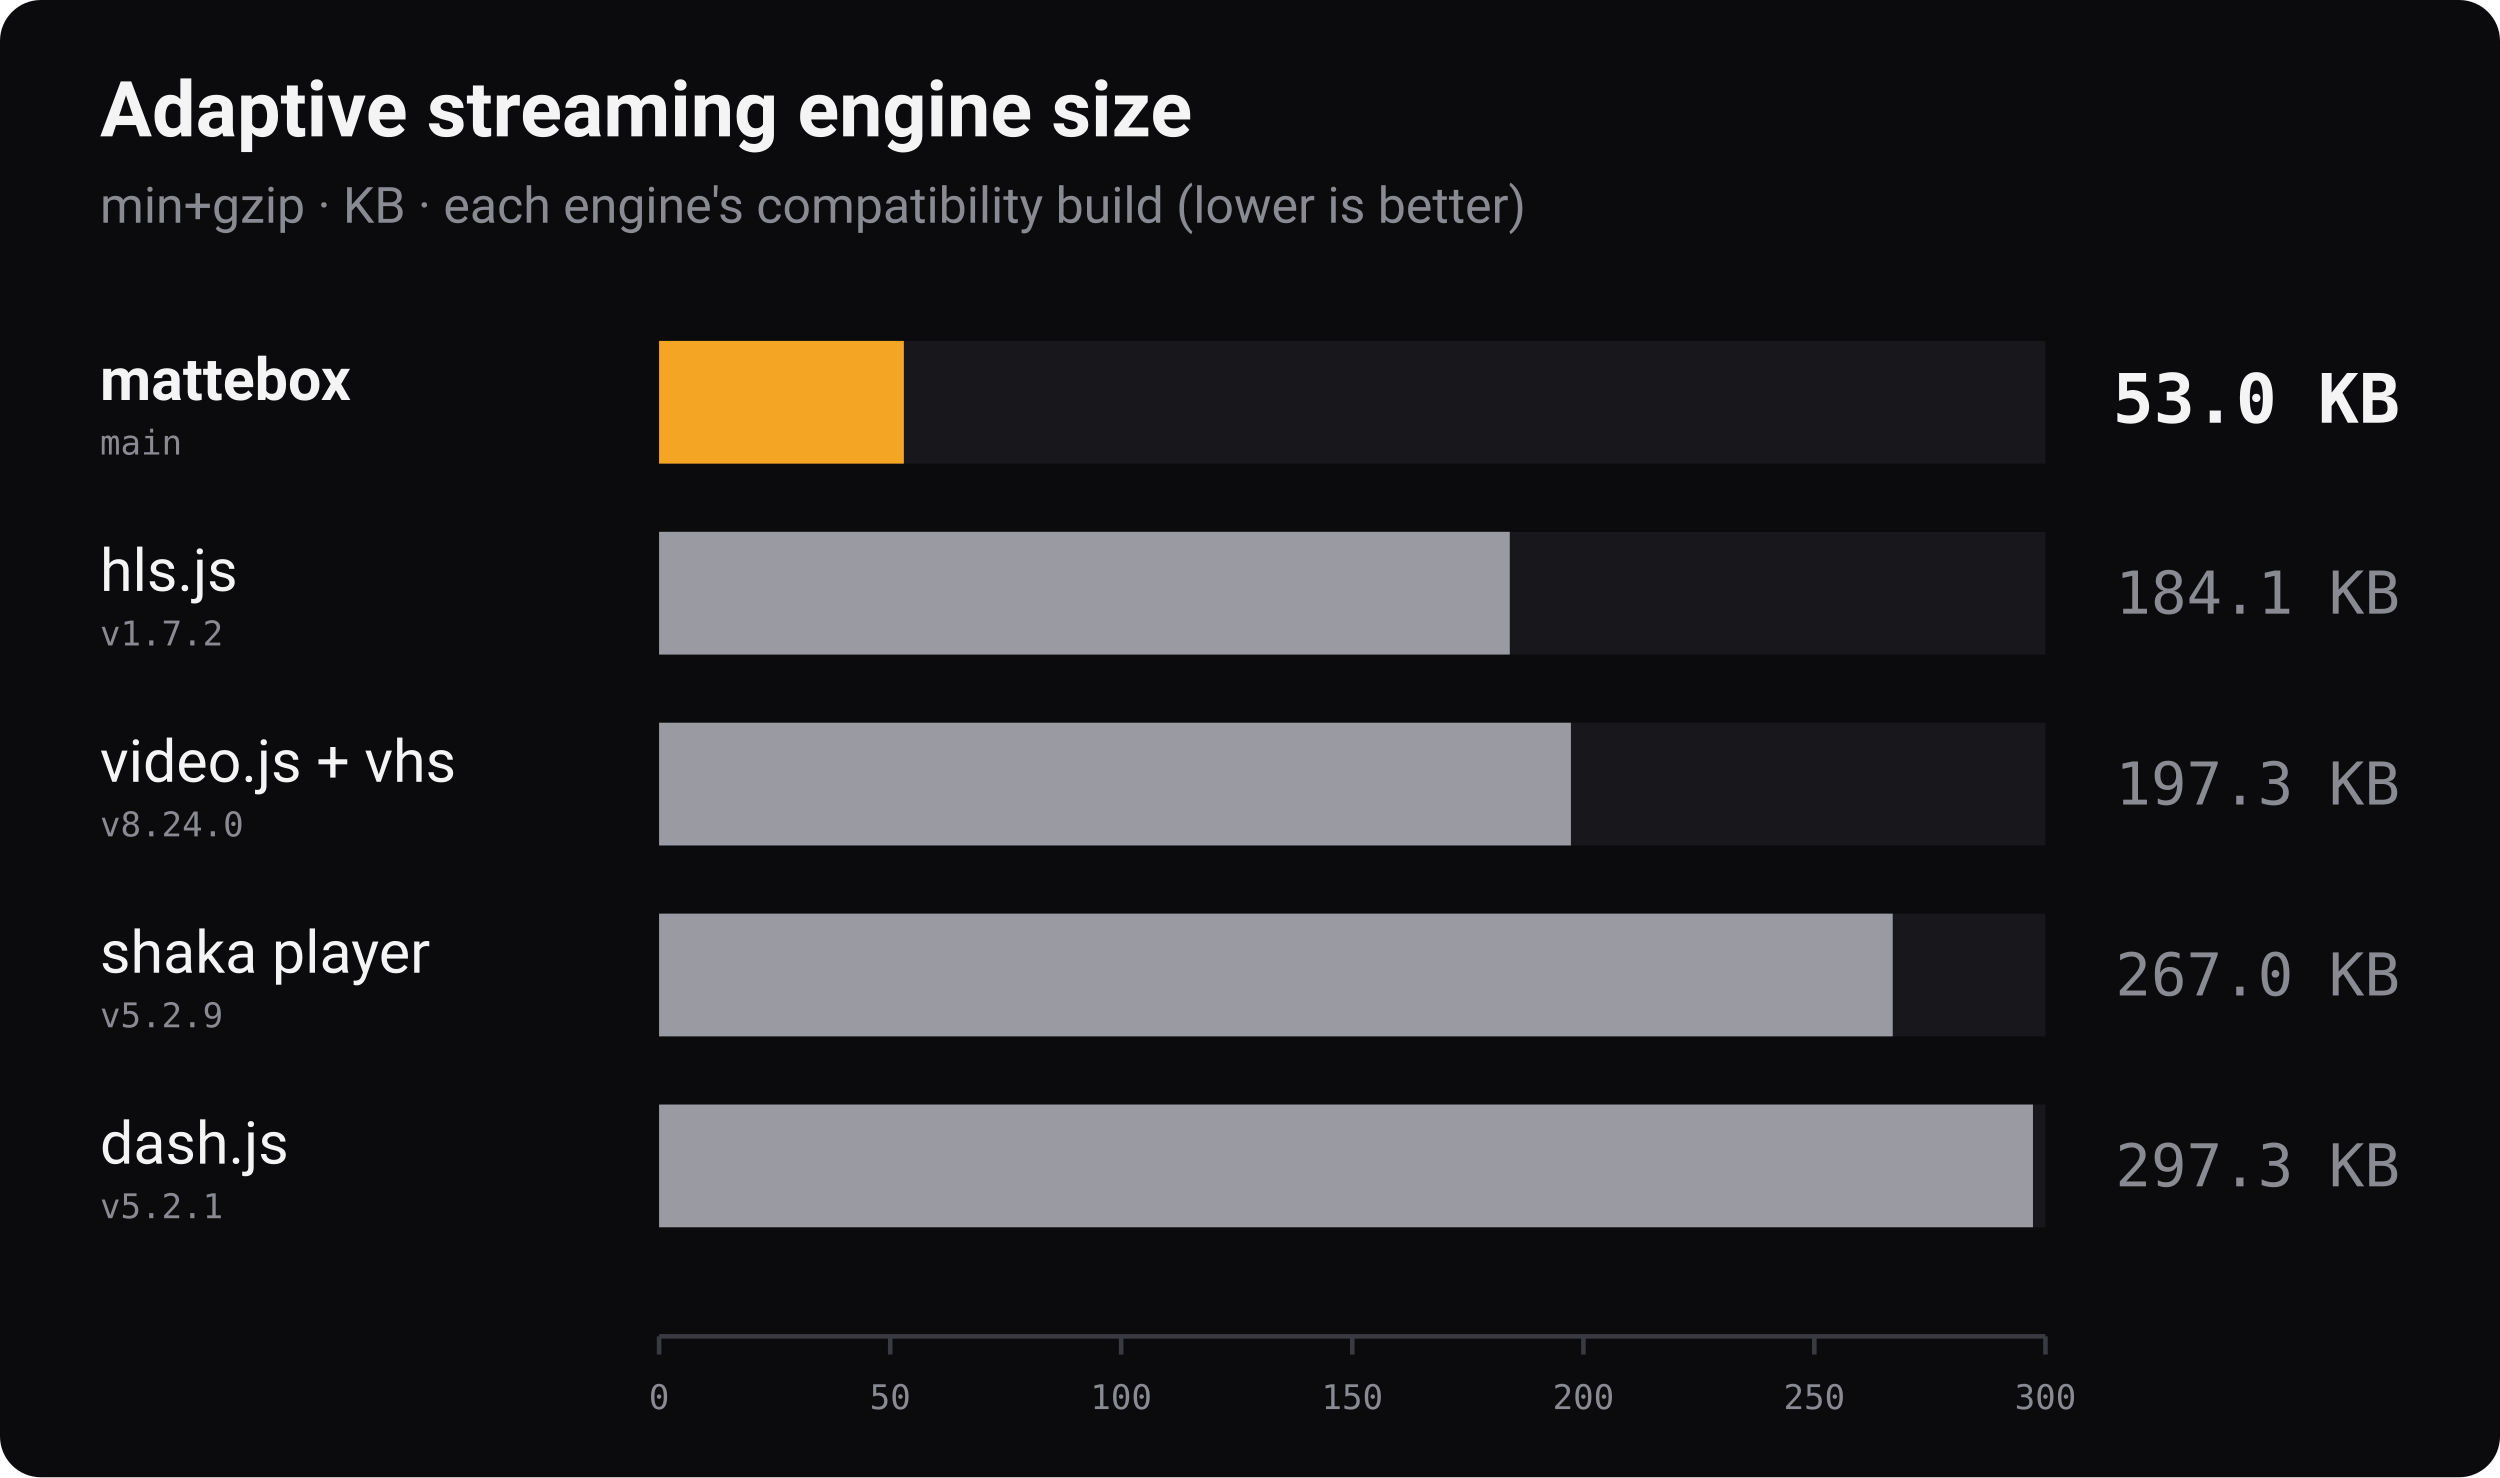
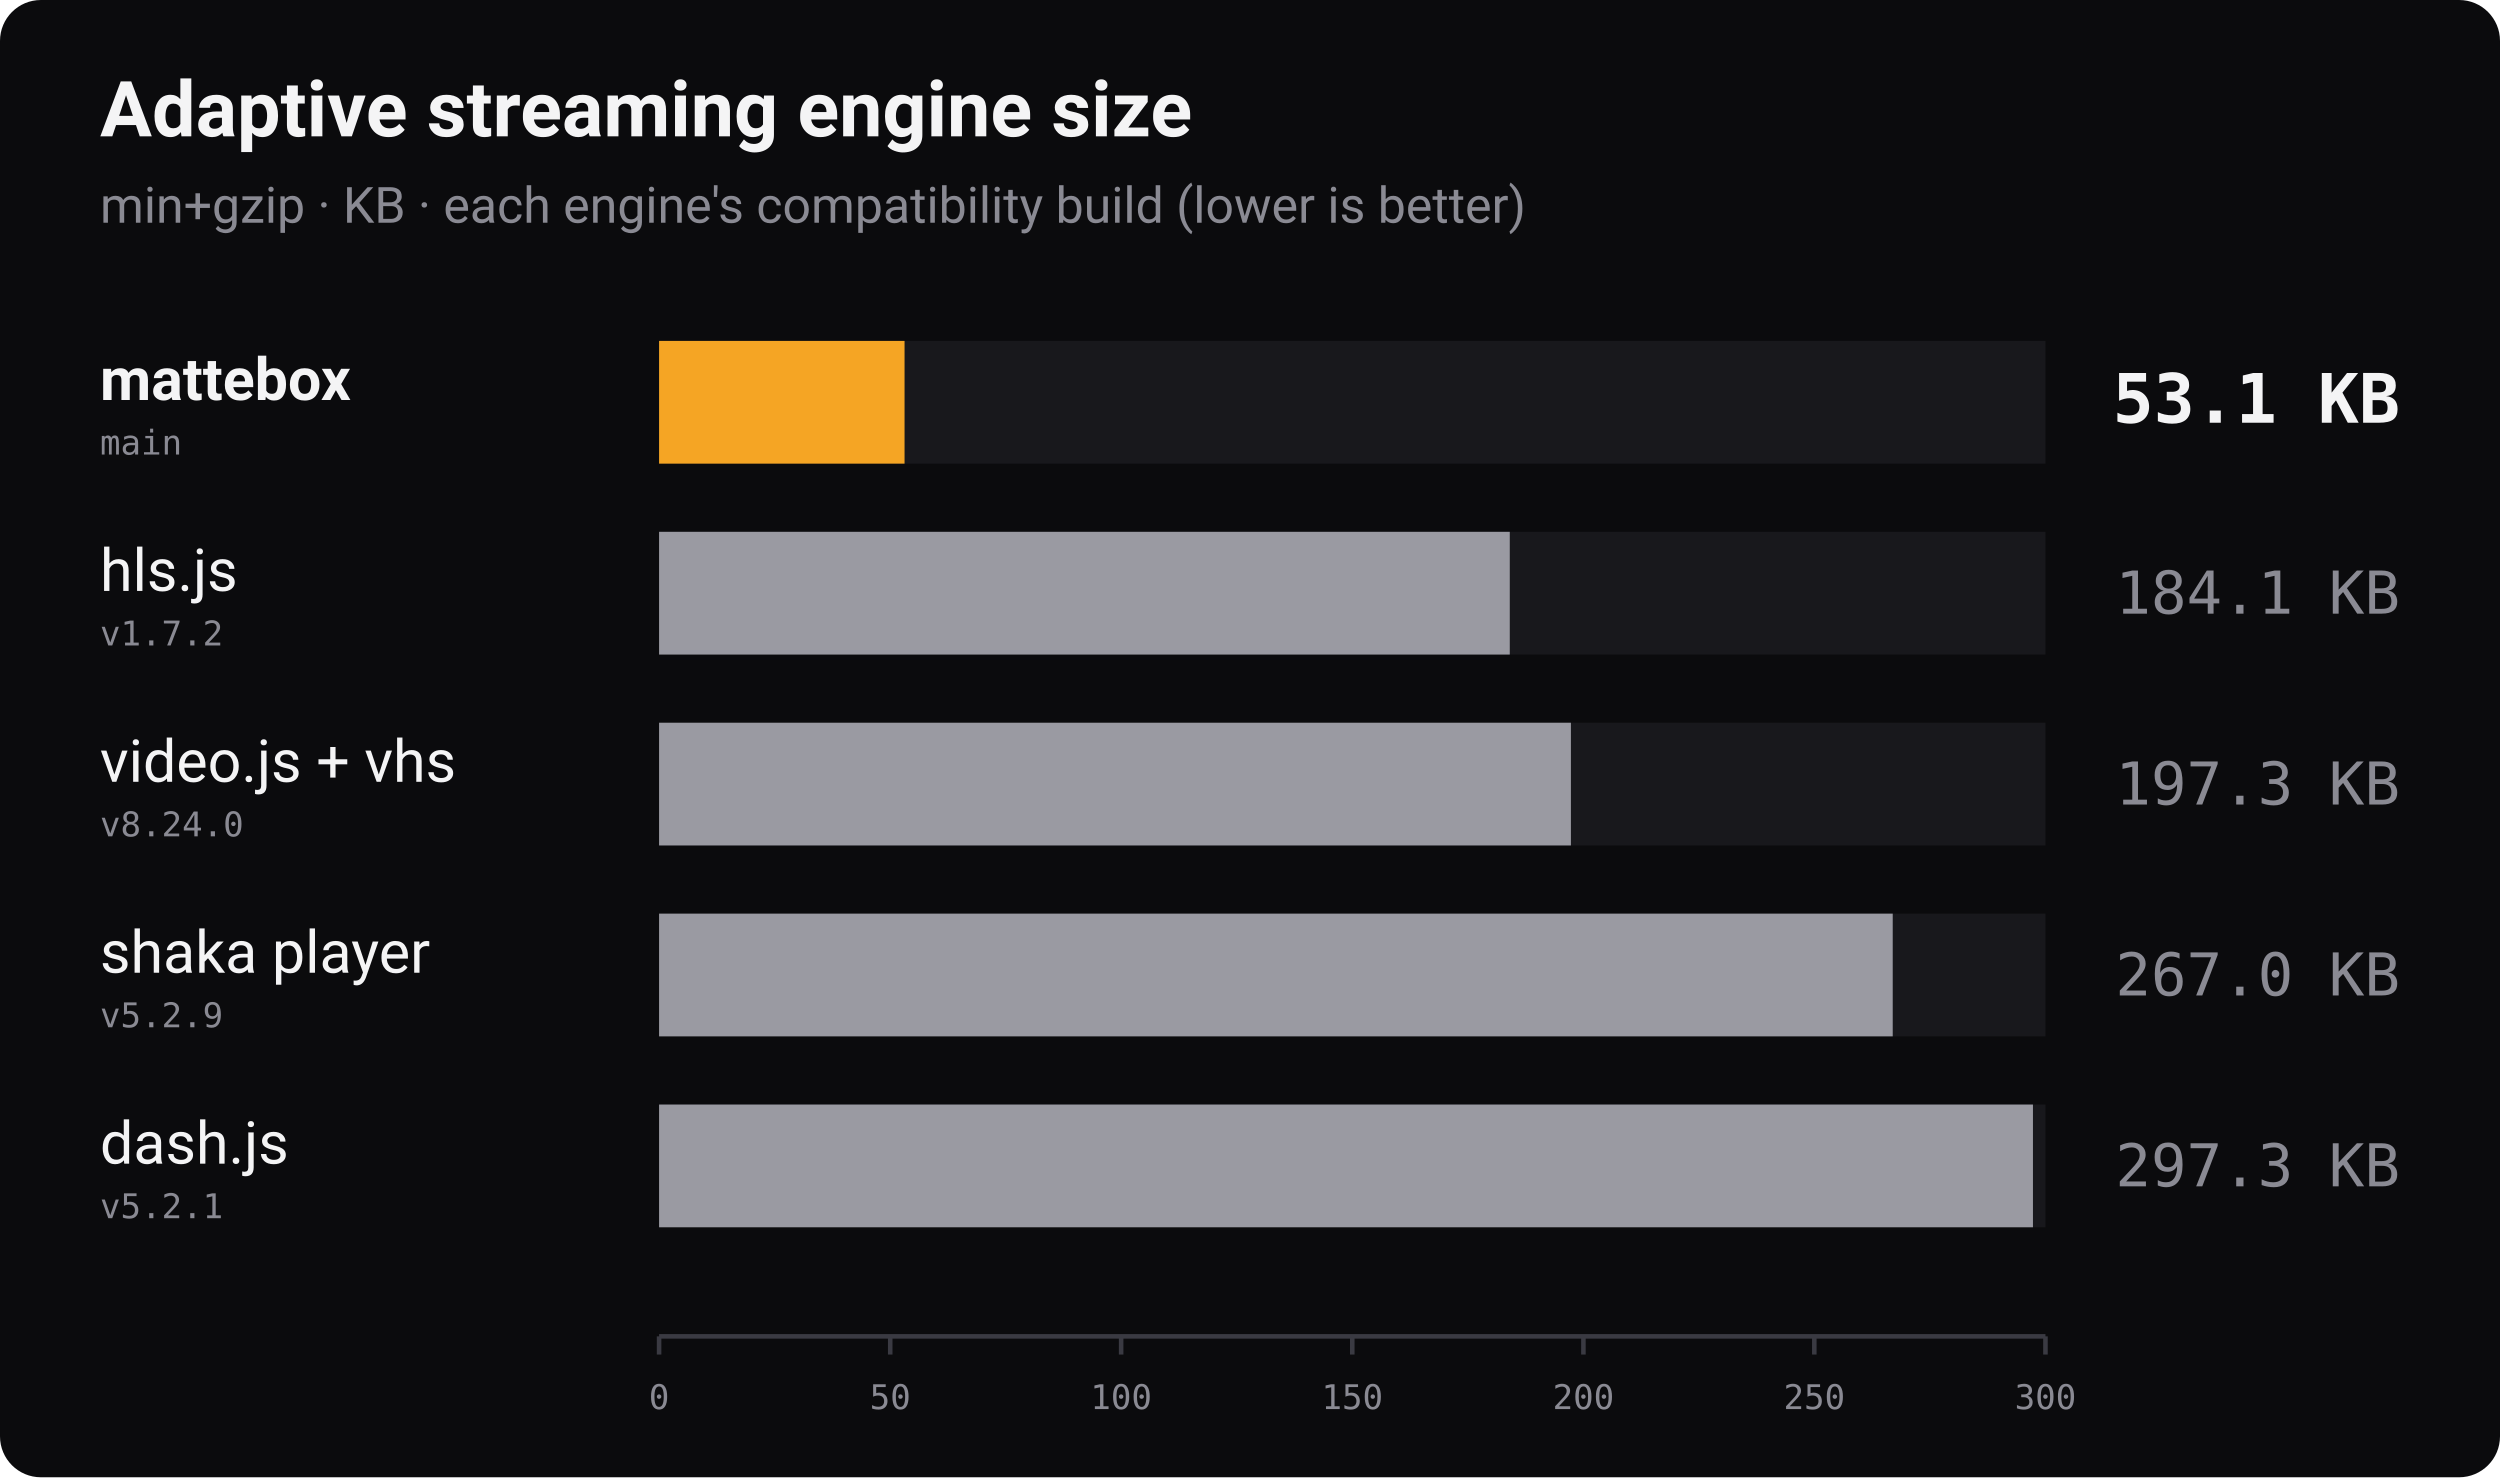
<svg xmlns="http://www.w3.org/2000/svg" width="1100" height="650" viewBox="0 0 1100 650" role="img" aria-label="Bundle size of adaptive streaming players, min+gzip, lower is better">
  <rect width="1100" height="650" rx="18" fill="#0b0b0d" />
  <text x="44" y="60" font-family="-apple-system, 'Segoe UI', Roboto, Helvetica, Arial, sans-serif" font-size="34" font-weight="700" fill="#f4f4f5">Adaptive streaming engine size</text>
  <text x="44" y="98" font-family="-apple-system, 'Segoe UI', Roboto, Helvetica, Arial, sans-serif" font-size="22" fill="#8a8a93">min+gzip · KB · each engine's compatibility build (lower is better)</text>
  <text x="44" y="176" font-family="-apple-system, 'Segoe UI', Roboto, Helvetica, Arial, sans-serif" font-size="26" font-weight="700" fill="#f4f4f5">mattebox</text>
  <text x="44" y="200" font-family="ui-monospace, 'SF Mono', Menlo, Consolas, monospace" font-size="15" fill="#8a8a93">main</text>
  <rect x="290" y="150" width="610" height="54" fill="#18181c" />
-   <rect x="290" y="150" width="107.7" height="54" fill="#f5a524" />
-   <text x="1056" y="186" text-anchor="end" font-family="ui-monospace, 'SF Mono', Menlo, Consolas, monospace" font-size="30" font-weight="700" fill="#f4f4f5">53.0 KB</text>
+   <rect x="290" y="150" width="108.0" height="54" fill="#f5a524" />
+   <text x="1056" y="186" text-anchor="end" font-family="ui-monospace, 'SF Mono', Menlo, Consolas, monospace" font-size="30" font-weight="700" fill="#f4f4f5">53.1 KB</text>
  <text x="44" y="260" font-family="-apple-system, 'Segoe UI', Roboto, Helvetica, Arial, sans-serif" font-size="26" font-weight="400" fill="#f4f4f5">hls.js</text>
  <text x="44" y="284" font-family="ui-monospace, 'SF Mono', Menlo, Consolas, monospace" font-size="15" fill="#8a8a93">v1.7.2</text>
  <rect x="290" y="234" width="610" height="54" fill="#18181c" />
  <rect x="290" y="234" width="374.3" height="54" fill="#9a9aa2" />
  <text x="1056" y="270" text-anchor="end" font-family="ui-monospace, 'SF Mono', Menlo, Consolas, monospace" font-size="26" font-weight="400" fill="#8a8a93">184.1 KB</text>
  <text x="44" y="344" font-family="-apple-system, 'Segoe UI', Roboto, Helvetica, Arial, sans-serif" font-size="26" font-weight="400" fill="#f4f4f5">video.js + vhs</text>
  <text x="44" y="368" font-family="ui-monospace, 'SF Mono', Menlo, Consolas, monospace" font-size="15" fill="#8a8a93">v8.24.0</text>
  <rect x="290" y="318" width="610" height="54" fill="#18181c" />
  <rect x="290" y="318" width="401.2" height="54" fill="#9a9aa2" />
  <text x="1056" y="354" text-anchor="end" font-family="ui-monospace, 'SF Mono', Menlo, Consolas, monospace" font-size="26" font-weight="400" fill="#8a8a93">197.3 KB</text>
  <text x="44" y="428" font-family="-apple-system, 'Segoe UI', Roboto, Helvetica, Arial, sans-serif" font-size="26" font-weight="400" fill="#f4f4f5">shaka player</text>
  <text x="44" y="452" font-family="ui-monospace, 'SF Mono', Menlo, Consolas, monospace" font-size="15" fill="#8a8a93">v5.2.9</text>
  <rect x="290" y="402" width="610" height="54" fill="#18181c" />
  <rect x="290" y="402" width="542.8" height="54" fill="#9a9aa2" />
  <text x="1056" y="438" text-anchor="end" font-family="ui-monospace, 'SF Mono', Menlo, Consolas, monospace" font-size="26" font-weight="400" fill="#8a8a93">267.0 KB</text>
  <text x="44" y="512" font-family="-apple-system, 'Segoe UI', Roboto, Helvetica, Arial, sans-serif" font-size="26" font-weight="400" fill="#f4f4f5">dash.js</text>
  <text x="44" y="536" font-family="ui-monospace, 'SF Mono', Menlo, Consolas, monospace" font-size="15" fill="#8a8a93">v5.2.1</text>
  <rect x="290" y="486" width="610" height="54" fill="#18181c" />
  <rect x="290" y="486" width="604.5" height="54" fill="#9a9aa2" />
  <text x="1056" y="522" text-anchor="end" font-family="ui-monospace, 'SF Mono', Menlo, Consolas, monospace" font-size="26" font-weight="400" fill="#8a8a93">297.3 KB</text>
  <line x1="290" y1="588" x2="900" y2="588" stroke="#3a3a42" stroke-width="2" />
  <line x1="290.0" y1="588" x2="290.0" y2="596" stroke="#3a3a42" stroke-width="2" />
  <text x="290.0" y="620" text-anchor="middle" font-family="ui-monospace, 'SF Mono', Menlo, Consolas, monospace" font-size="15" fill="#8a8a93">0</text>
  <line x1="391.7" y1="588" x2="391.7" y2="596" stroke="#3a3a42" stroke-width="2" />
  <text x="391.7" y="620" text-anchor="middle" font-family="ui-monospace, 'SF Mono', Menlo, Consolas, monospace" font-size="15" fill="#8a8a93">50</text>
  <line x1="493.3" y1="588" x2="493.3" y2="596" stroke="#3a3a42" stroke-width="2" />
  <text x="493.3" y="620" text-anchor="middle" font-family="ui-monospace, 'SF Mono', Menlo, Consolas, monospace" font-size="15" fill="#8a8a93">100</text>
  <line x1="595.0" y1="588" x2="595.0" y2="596" stroke="#3a3a42" stroke-width="2" />
  <text x="595.0" y="620" text-anchor="middle" font-family="ui-monospace, 'SF Mono', Menlo, Consolas, monospace" font-size="15" fill="#8a8a93">150</text>
  <line x1="696.7" y1="588" x2="696.7" y2="596" stroke="#3a3a42" stroke-width="2" />
  <text x="696.7" y="620" text-anchor="middle" font-family="ui-monospace, 'SF Mono', Menlo, Consolas, monospace" font-size="15" fill="#8a8a93">200</text>
  <line x1="798.3" y1="588" x2="798.3" y2="596" stroke="#3a3a42" stroke-width="2" />
  <text x="798.3" y="620" text-anchor="middle" font-family="ui-monospace, 'SF Mono', Menlo, Consolas, monospace" font-size="15" fill="#8a8a93">250</text>
  <line x1="900.0" y1="588" x2="900.0" y2="596" stroke="#3a3a42" stroke-width="2" />
  <text x="900.0" y="620" text-anchor="middle" font-family="ui-monospace, 'SF Mono', Menlo, Consolas, monospace" font-size="15" fill="#8a8a93">300</text>
</svg>
